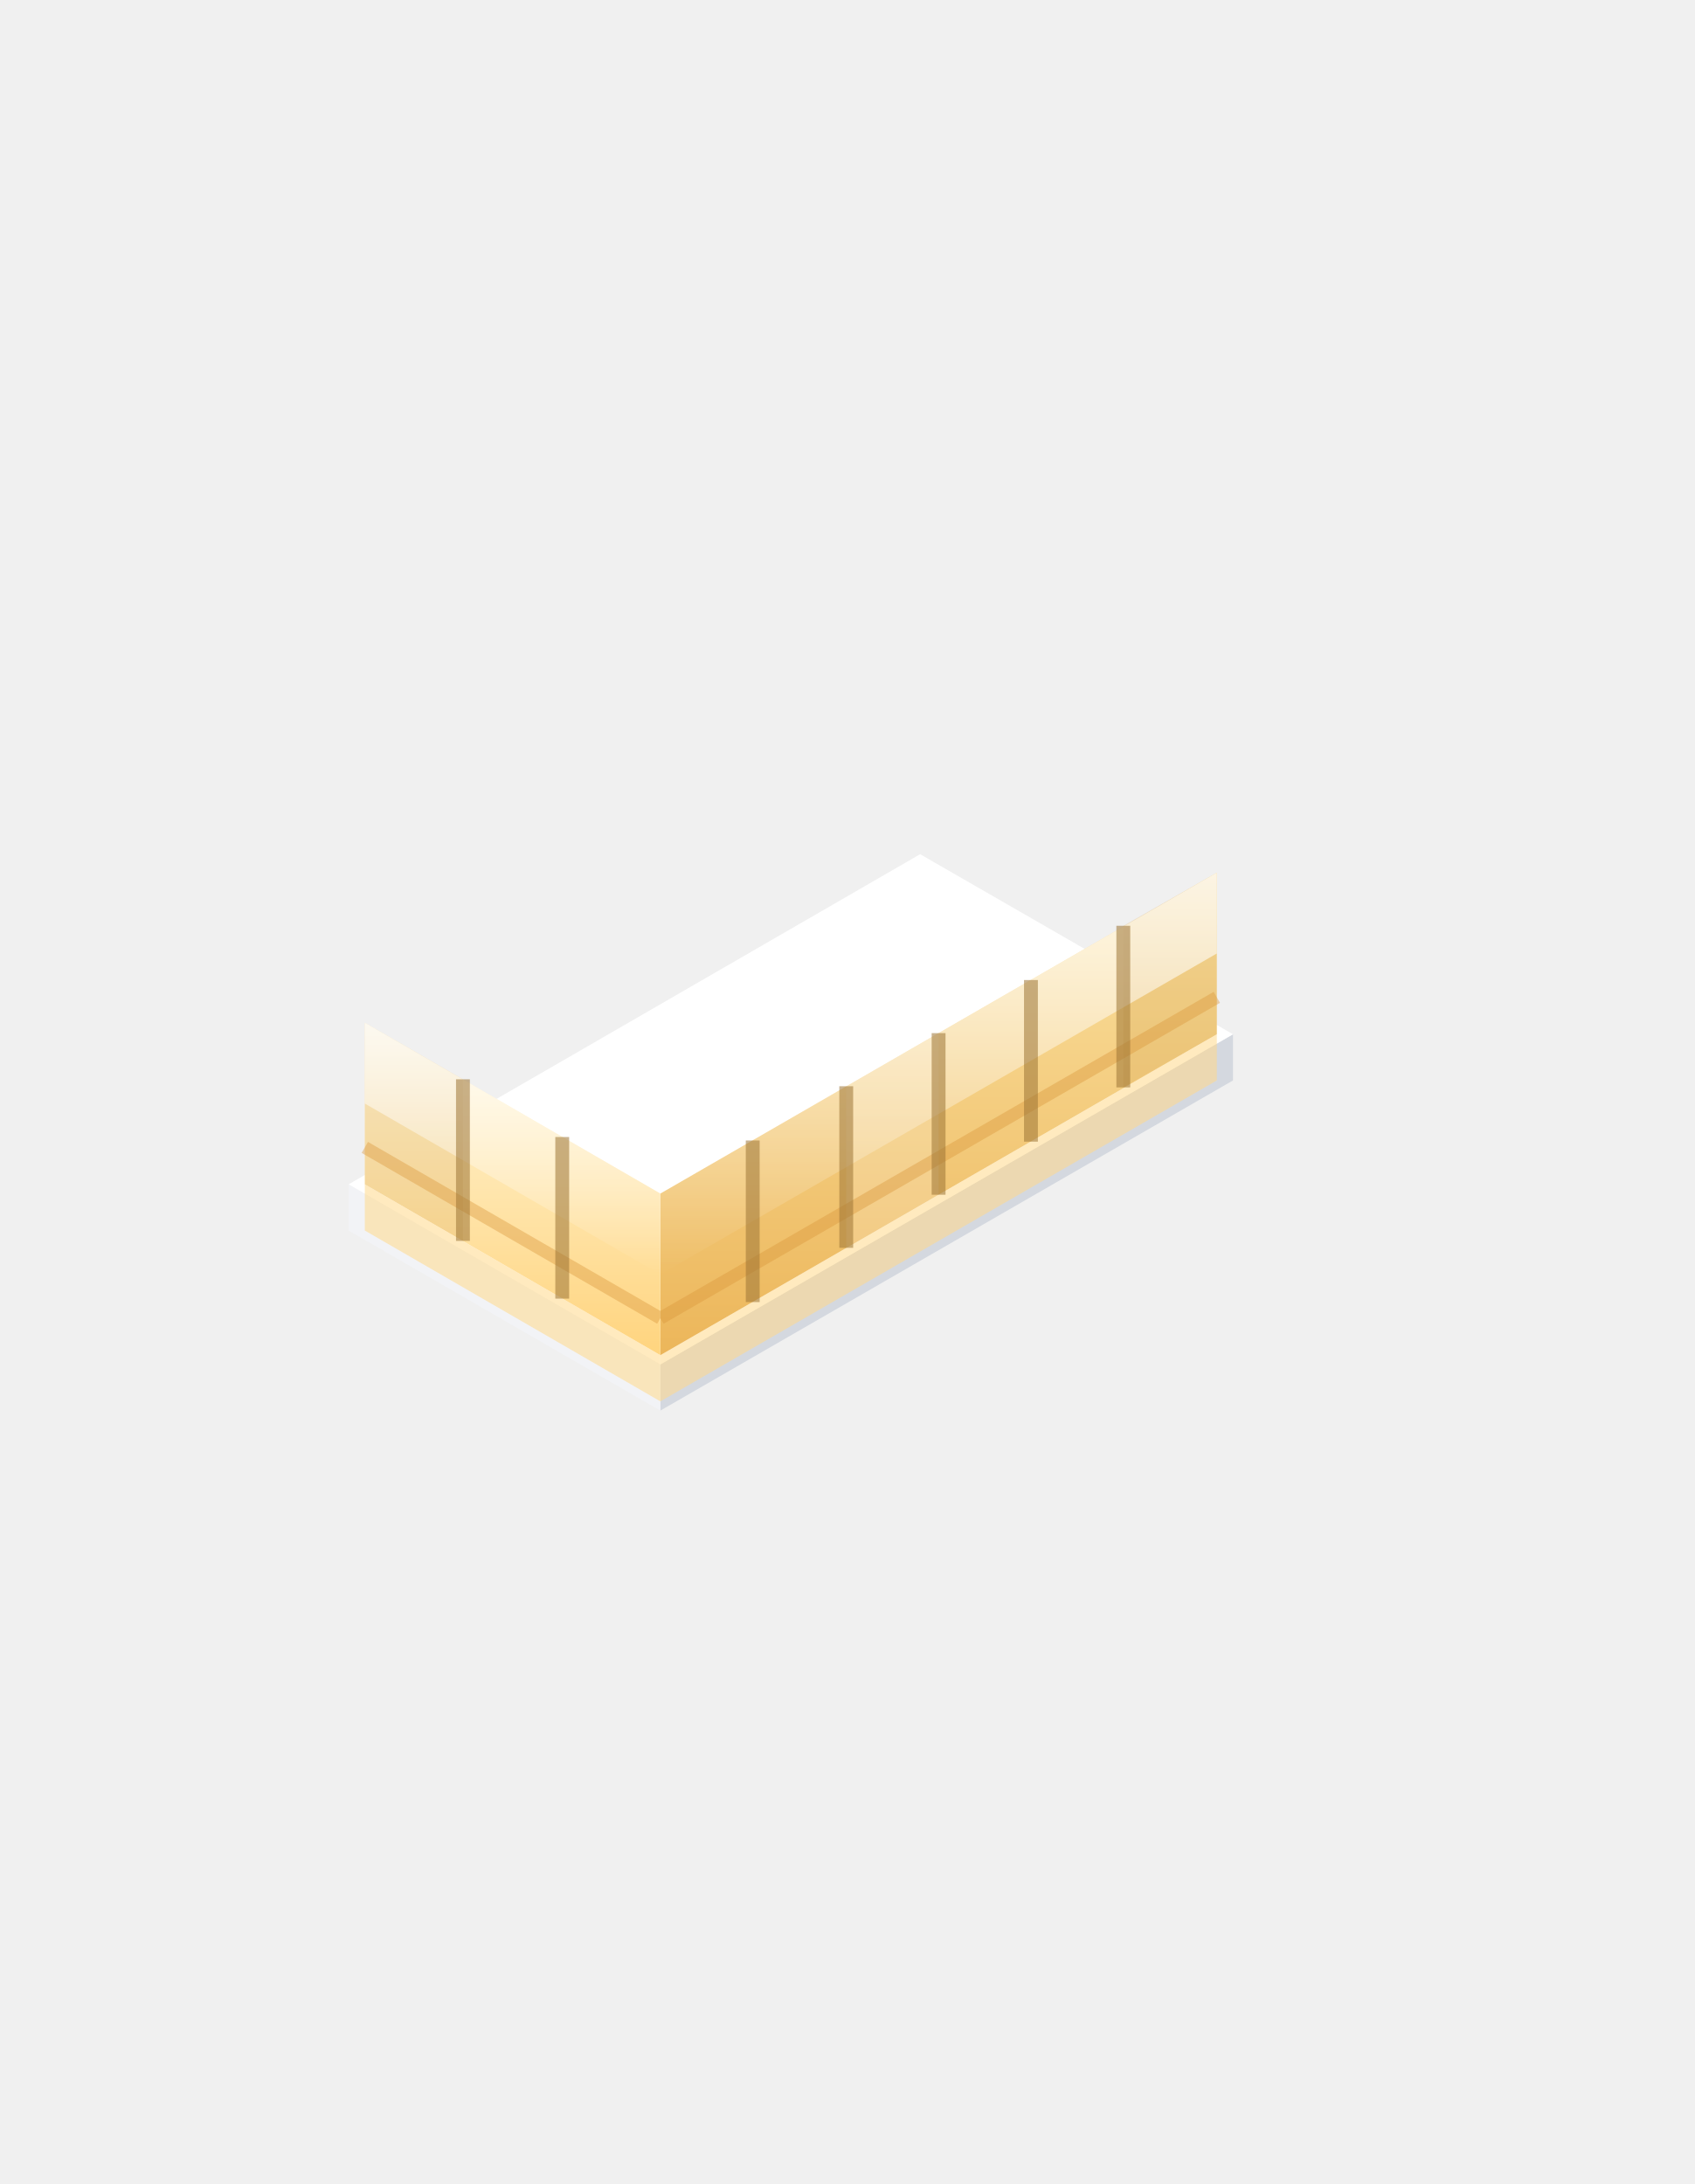
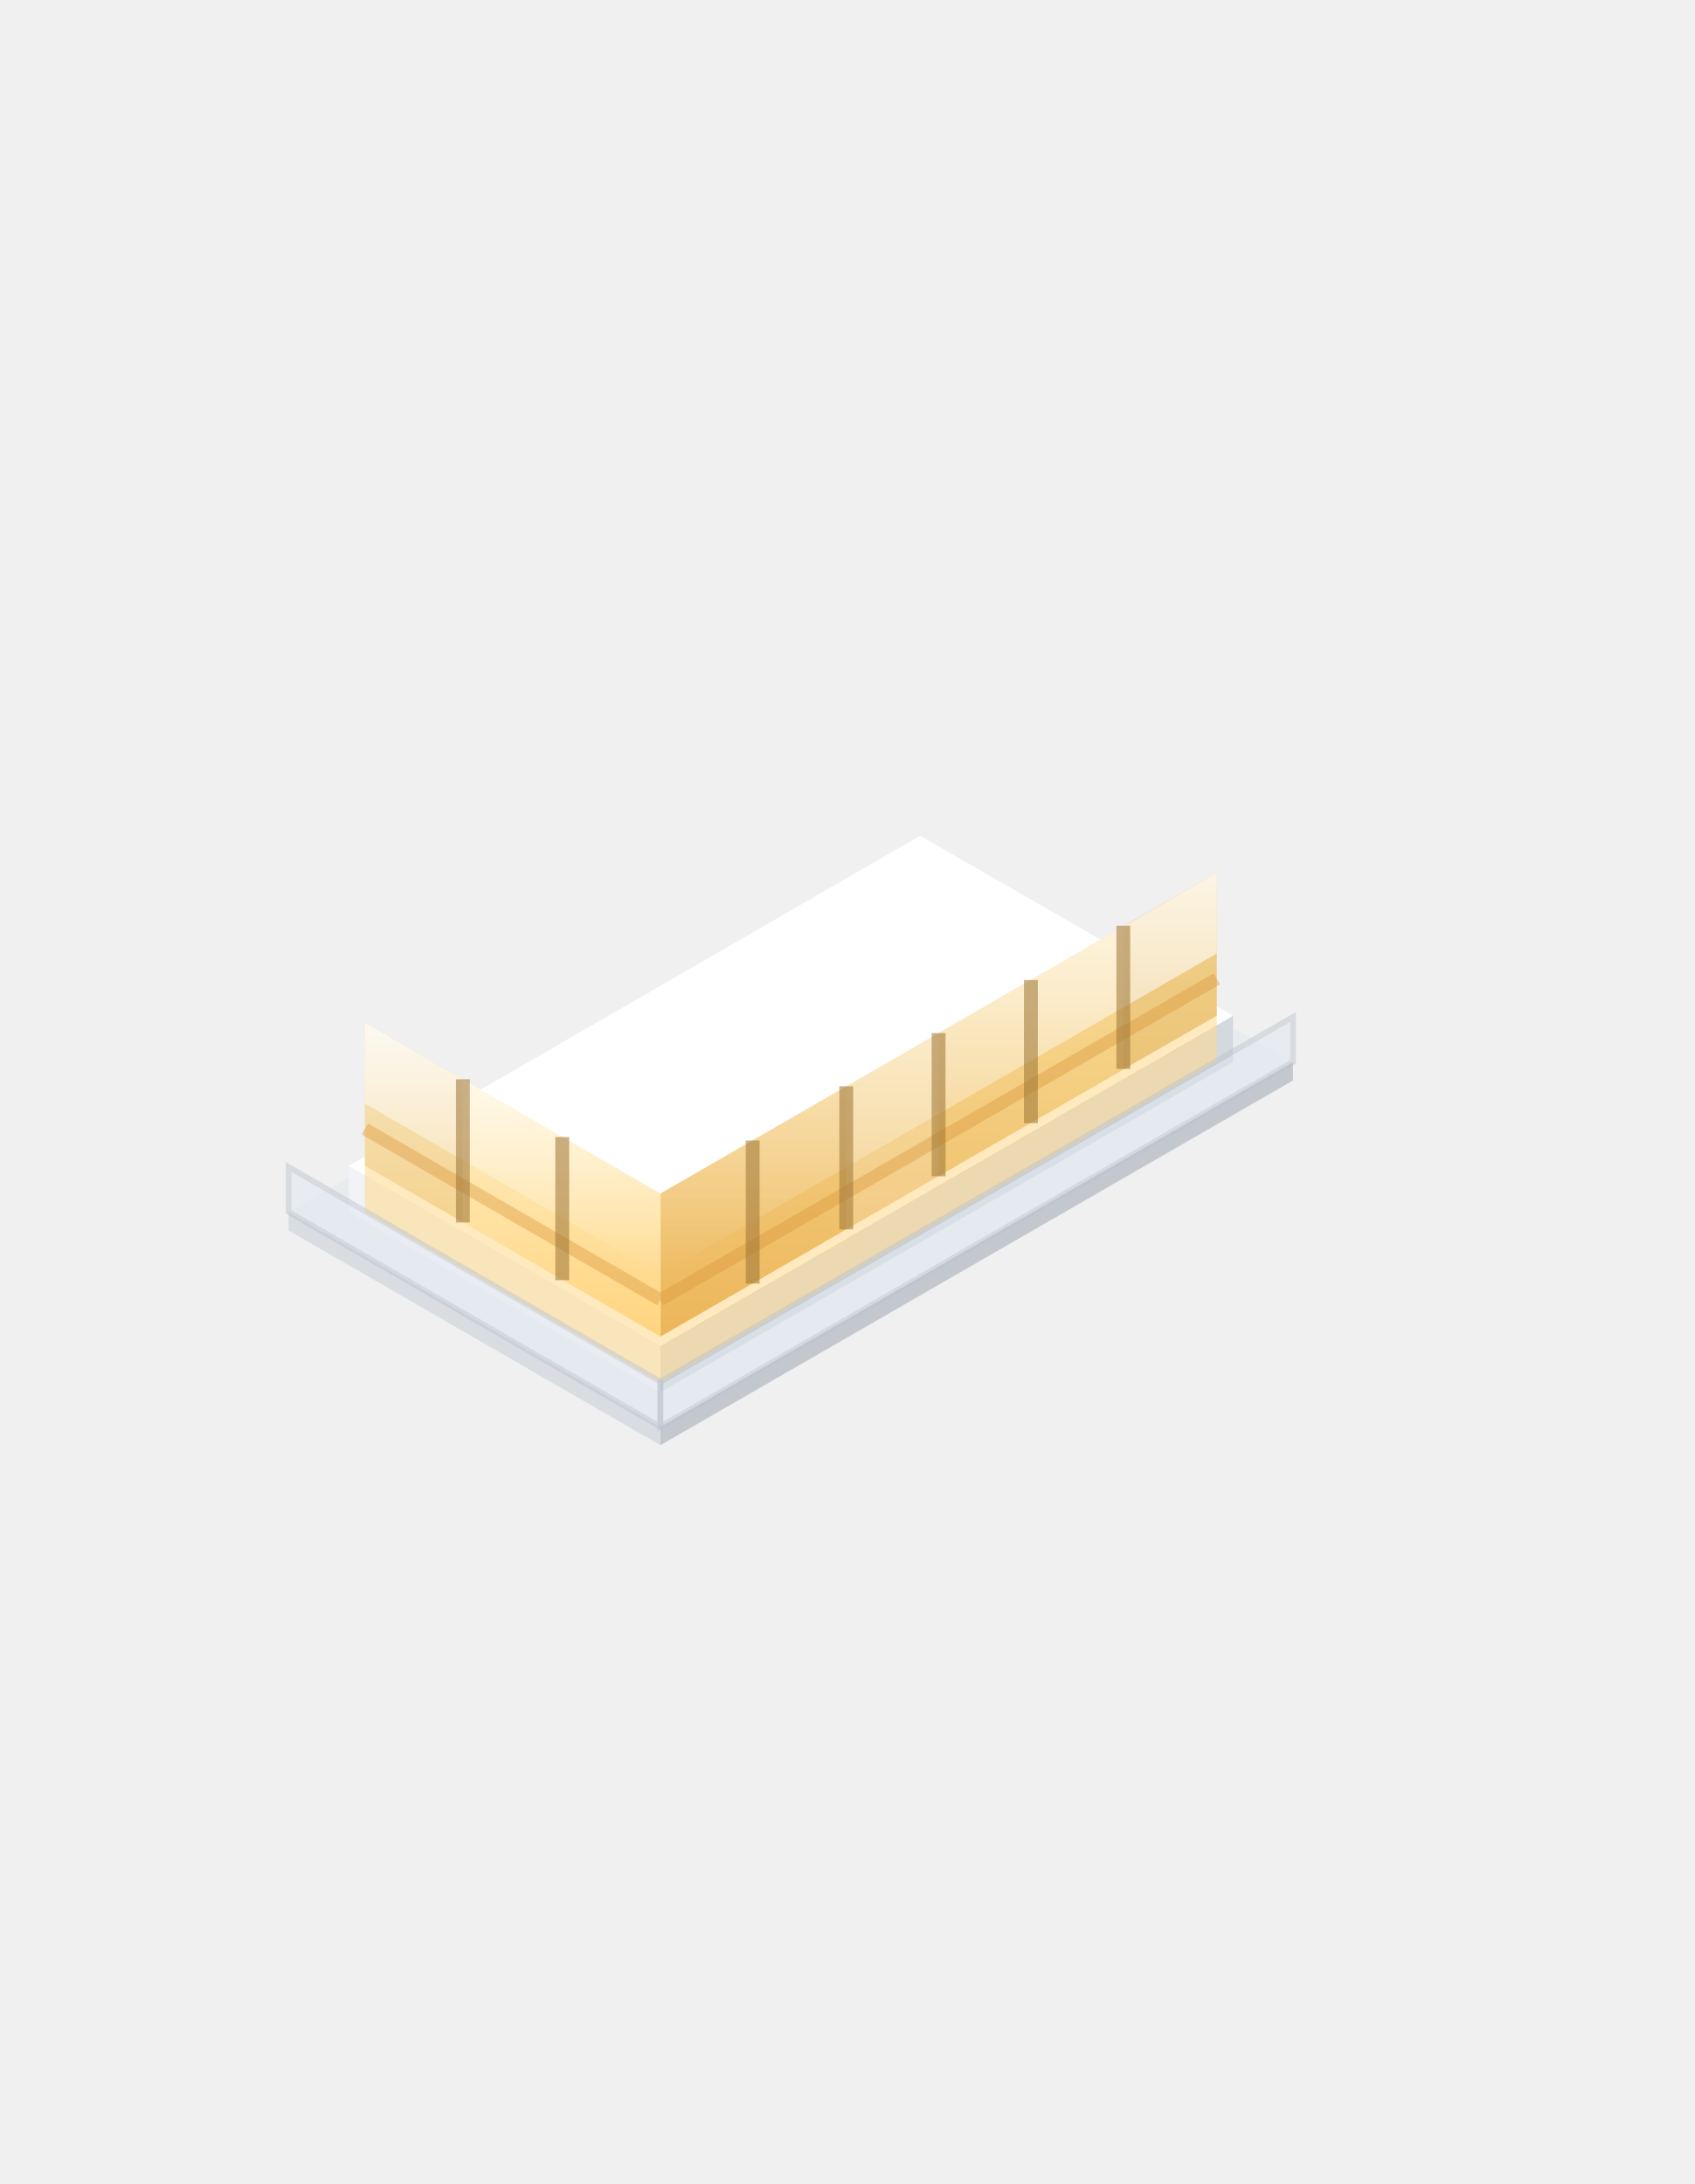
<svg xmlns="http://www.w3.org/2000/svg" viewBox="-102.6 -187.8 146.8 189.2" width="293.6" height="378.4">
  <defs>
    <linearGradient id="iso-lit-glow" x1="0" y1="0" x2="0" y2="1">
      <stop offset="0" stop-color="#FFFFFF" stop-opacity="0.75" />
      <stop offset="1" stop-color="#FFFFFF" stop-opacity="0" />
    </linearGradient>
    <linearGradient id="iso-lit-l" x1="0" y1="0" x2="0" y2="1">
      <stop offset="0" stop-color="#FFF7DC" />
      <stop offset="1" stop-color="#FFD47E" />
    </linearGradient>
    <linearGradient id="iso-lit-r" x1="0" y1="0" x2="0" y2="1">
      <stop offset="0" stop-color="#FBE2A2" />
      <stop offset="1" stop-color="#ECB65A" />
    </linearGradient>
  </defs>
-   <polygon points="4.2,-94.2 -45.4,-65.6 -45.4,-69.6 4.2,-98.2" fill="#D4D8DF" />
-   <polygon points="-45.4,-65.6 -72.4,-81.2 -72.4,-85.2 -45.4,-69.6" fill="#F2F3F6" />
-   <polygon points="-22.9,-113.8 4.2,-98.2 -45.4,-69.6 -72.4,-85.2" fill="#FFFFFF" />
-   <polygon points="2.8,-94.2 -45.4,-66.4 -45.4,-70.4 2.8,-98.2" fill="#FFD98A" opacity="0.55" />
-   <polygon points="2.8,-98.2 -45.4,-70.4 -45.4,-84.4 2.8,-112.2" fill="url(#iso-lit-r)" />
-   <polygon points="2.8,-98.2 -5.3,-93.6 -5.3,-107.6 2.8,-112.2" fill="#B87A24" opacity="0.14" />
-   <polygon points="-21.3,-84.3 -29.3,-79.7 -29.3,-93.7 -21.3,-98.3" fill="#FFFFFF" opacity="0.18" />
+   <polygon points="9.4,-94.2 -45.4,-62.6 -45.4,-64.2 9.4,-95.8" fill="#C3C8CF" />
+   <polygon points="-45.4,-62.6 -77.6,-81.2 -77.6,-82.8 -45.4,-64.2" fill="#D9DDE2" />
+   <polygon points="-22.9,-114.4 9.4,-95.8 -45.4,-64.2 -77.6,-82.8" fill="#E9ECEF" />
+   <polygon points="4.2,-95.8 -45.4,-67.2 -45.4,-71.2 4.2,-99.8" fill="#D4D8DF" />
+   <polygon points="-45.4,-67.2 -72.4,-82.8 -72.4,-86.8 -45.4,-71.2" fill="#F2F3F6" />
+   <polygon points="-22.9,-115.4 4.2,-99.8 -45.4,-71.2 -72.4,-86.8" fill="#FFFFFF" />
+   <polygon points="2.8,-95.8 -45.4,-68 -45.4,-72 2.8,-99.8" fill="#FFD98A" opacity="0.55" />
+   <polygon points="2.8,-99.8 -45.4,-72 -45.4,-84.4 2.8,-112.2" fill="url(#iso-lit-r)" />
+   <polygon points="2.8,-99.8 -5.3,-95.2 -5.3,-107.6 2.8,-112.2" fill="#B87A24" opacity="0.14" />
+   <polygon points="-21.3,-85.9 -29.3,-81.3 -29.3,-93.7 -21.3,-98.3" fill="#FFFFFF" opacity="0.18" />
  <polygon points="2.8,-105.2 -45.4,-77.4 -45.4,-84.4 2.8,-112.2" fill="url(#iso-lit-glow)" />
-   <polygon points="-45.4,-66.4 -71,-81.2 -71,-85.2 -45.4,-70.4" fill="#FFD98A" opacity="0.55" />
-   <polygon points="-45.4,-70.4 -71,-85.2 -71,-99.2 -45.4,-84.4" fill="url(#iso-lit-l)" />
-   <polygon points="-62.5,-80.3 -71,-85.2 -71,-99.2 -62.5,-94.3" fill="#B87A24" opacity="0.14" />
+   <polygon points="-45.4,-68 -71,-82.8 -71,-86.8 -45.4,-72" fill="#FFD98A" opacity="0.55" />
+   <polygon points="-45.4,-72 -71,-86.8 -71,-99.2 -45.4,-84.4" fill="url(#iso-lit-l)" />
+   <polygon points="-62.5,-81.9 -71,-86.8 -71,-99.2 -62.5,-94.3" fill="#B87A24" opacity="0.14" />
  <polygon points="-45.4,-77.4 -71,-92.2 -71,-99.2 -45.4,-84.4" fill="url(#iso-lit-glow)" />
-   <path d="M2.8 -101.4L-45.4 -73.6M-45.4 -73.6L-71 -88.4" stroke="#D9963A" stroke-width="1.1" opacity="0.4" />
-   <path d="M-5.3 -93.6V-107.6M-13.3 -88.9V-102.9M-21.3 -84.3V-98.3M-29.3 -79.7V-93.7M-37.4 -75V-89M-53.9 -75.3V-89.3M-62.5 -80.3V-94.3" stroke="#9C7434" stroke-width="1.2" opacity="0.55" />
+   <path d="M2.8 -103L-45.4 -75.2M-45.4 -75.2L-71 -90" stroke="#D9963A" stroke-width="1.1" opacity="0.4" />
+   <path d="M-5.3 -95.2V-107.6M-13.3 -90.5V-102.9M-21.3 -85.9V-98.3M-29.3 -81.3V-93.7M-37.4 -76.6V-89M-53.9 -76.9V-89.3M-62.5 -81.9V-94.3" stroke="#9C7434" stroke-width="1.2" opacity="0.55" />
+   <polygon points="9.4,-95.8 -45.4,-64.2 -45.4,-68.1 9.4,-99.7" fill="#DDE7EF" opacity="0.45" stroke="#B9C2CB" stroke-width="0.5" />
+   <polygon points="-45.4,-64.2 -77.6,-82.8 -77.6,-86.7 -45.4,-68.1" fill="#DDE7EF" opacity="0.45" stroke="#B9C2CB" stroke-width="0.5" />
</svg>
